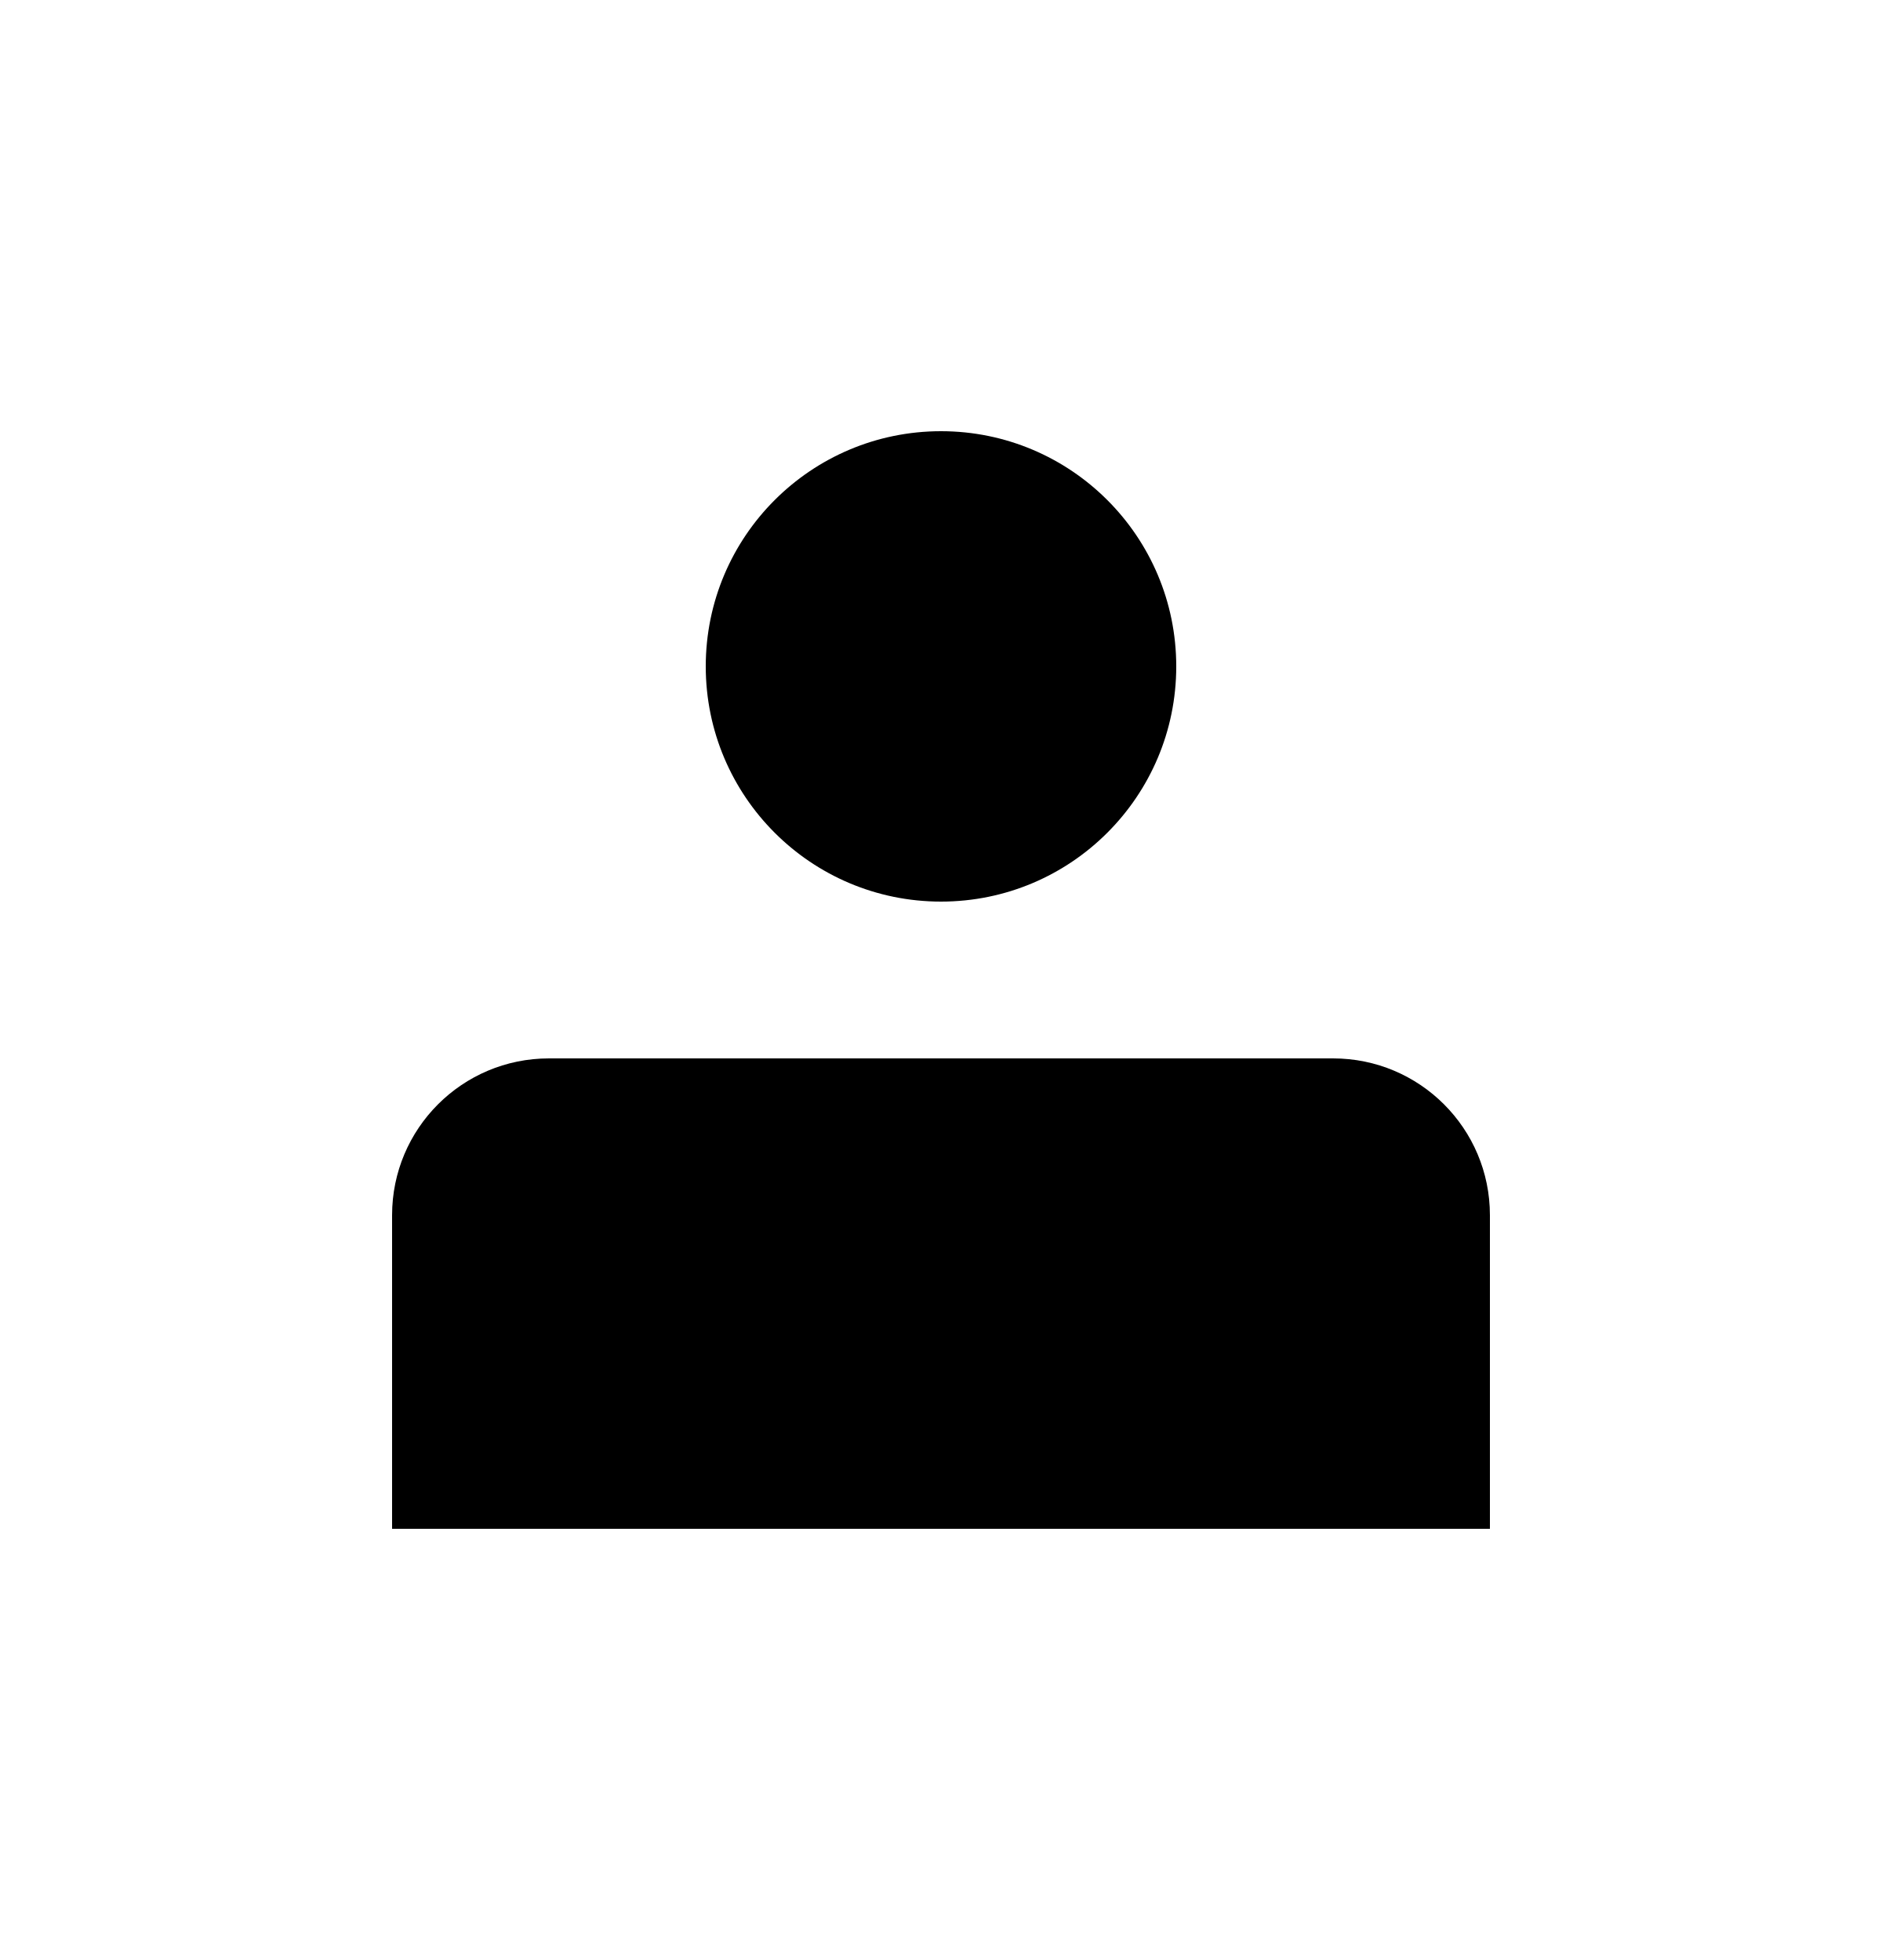
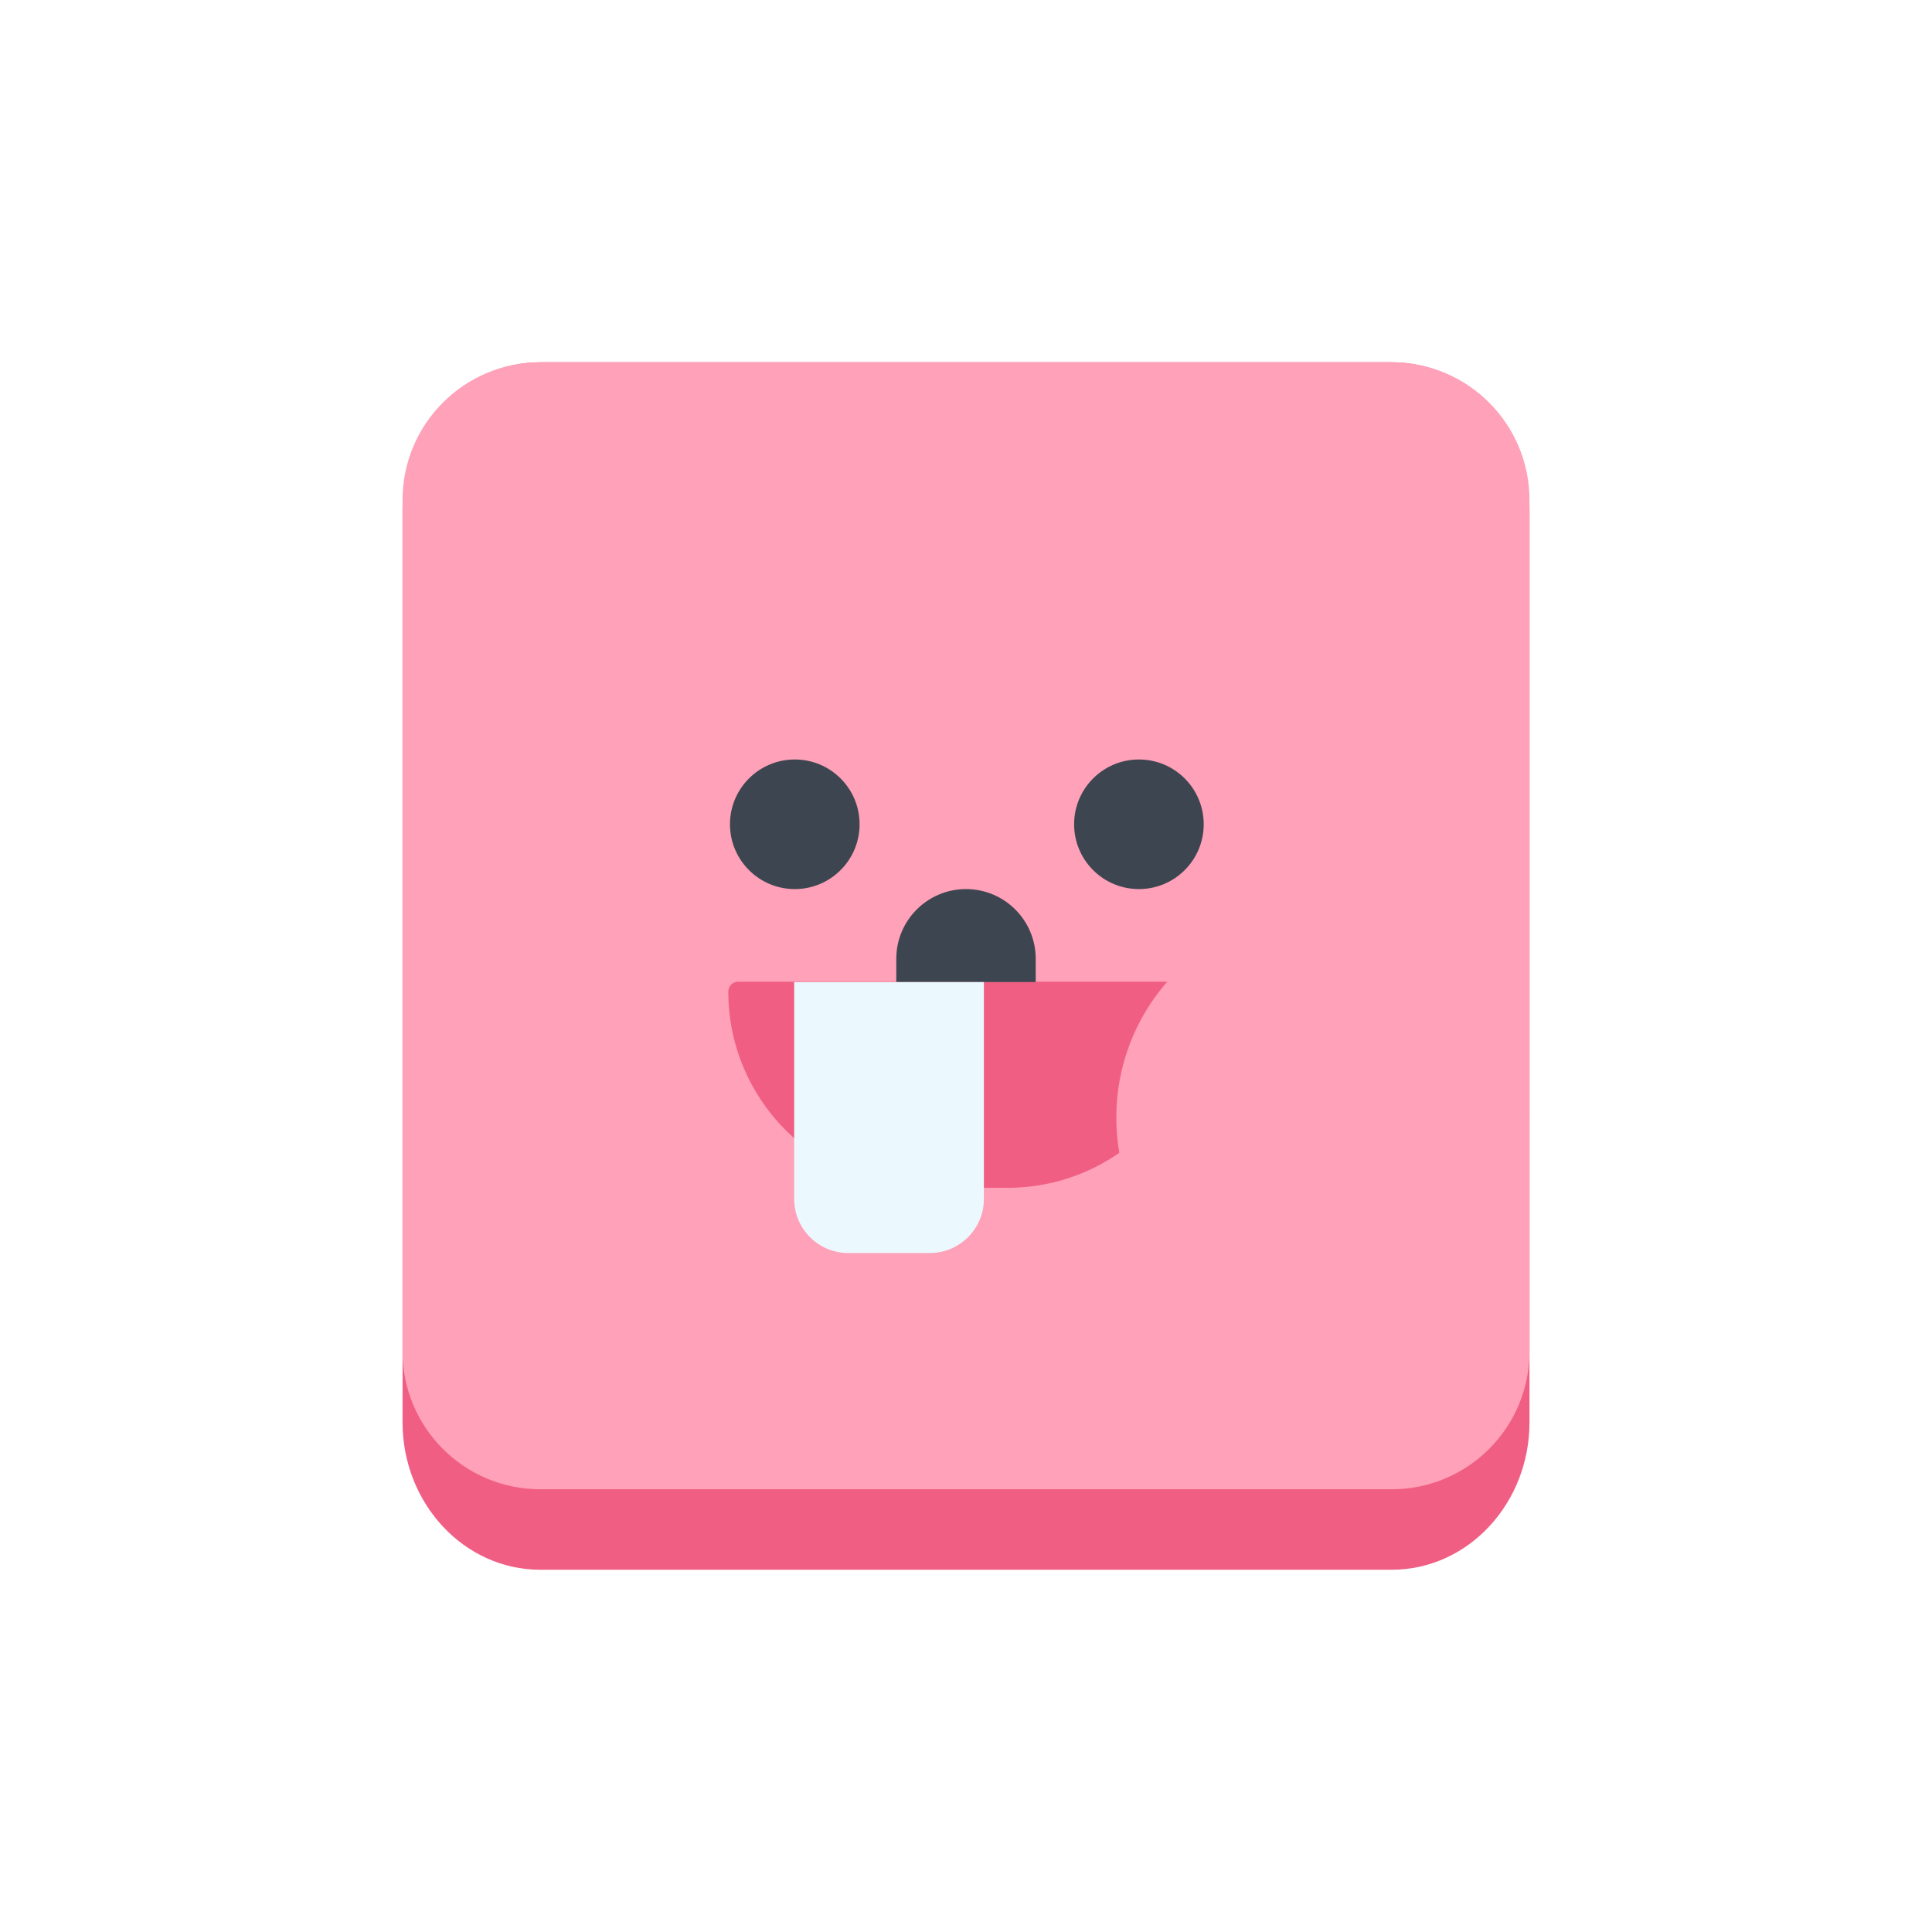
- <svg xmlns="http://www.w3.org/2000/svg" width="24" height="25" viewBox="0 0 24 25" fill="none">
-   <path d="M5 15.5C5 14.395 5.895 13.5 7 13.5H17C18.105 13.5 19 14.395 19 15.5V19.5H5V15.5Z" fill="currentColor" />
-   <circle cx="12" cy="8.5" r="3" fill="currentColor" />
+ <svg xmlns="http://www.w3.org/2000/svg" viewBox="0 0 48 48" fill="none">
+   <path d="M10.001 12.666C10.001 10.642 11.533 9 13.422 9H34.578C36.468 9 38 10.642 38 12.666V35.334C38 37.358 36.468 39 34.578 39H13.422C11.533 39 10.001 37.358 10.001 35.334V12.666Z" fill="#F05F83" />
+   <path d="M10.001 12.422C10.001 10.532 11.533 9 13.422 9H34.578C36.468 9 37.999 10.532 37.999 12.422V33.578C37.999 35.468 36.467 37 34.578 37H13.422C11.533 37 10.001 35.468 10.001 33.578V12.422Z" fill="#FFA1B8" />
+   <path d="M29.906 24.634C29.906 27.328 27.723 29.511 25.029 29.511H22.971C20.278 29.511 18.094 27.328 18.094 24.634C18.094 24.5 18.203 24.39 18.338 24.39H29.662C29.797 24.39 29.906 24.5 29.906 24.634Z" fill="#F05F83" />
+   <path d="M22.268 23.821C22.268 22.864 23.044 22.089 24 22.089V22.089C24.957 22.089 25.732 22.864 25.732 23.821V24.399H22.268V23.821Z" fill="#3D4650" />
+   <path d="M19.731 24.399H24.444V29.787C24.444 30.529 23.842 31.131 23.1 31.131H21.075C20.333 31.131 19.731 30.529 19.731 29.787V24.399Z" fill="#EBF9FF" />
+   <path d="M21.356 20.479C21.356 21.368 20.636 22.089 19.746 22.089C18.857 22.089 18.136 21.368 18.136 20.479C18.136 19.59 18.857 18.869 19.746 18.869C20.636 18.869 21.356 19.59 21.356 20.479Z" fill="#3D4650" />
+   <path d="M29.906 20.479C29.906 21.368 29.185 22.089 28.296 22.089C27.407 22.089 26.686 21.368 26.686 20.479C26.686 19.59 27.407 18.869 28.296 18.869C29.185 18.869 29.906 19.59 29.906 20.479Z" fill="#3D4650" />
+   <path d="M37.999 27.765C37.999 30.599 35.702 32.897 32.867 32.897C30.033 32.897 27.735 30.599 27.735 27.765C27.735 24.93 30.033 22.633 32.867 22.633C35.702 22.633 37.999 24.93 37.999 27.765Z" fill="#FFA1B8" />
</svg>
